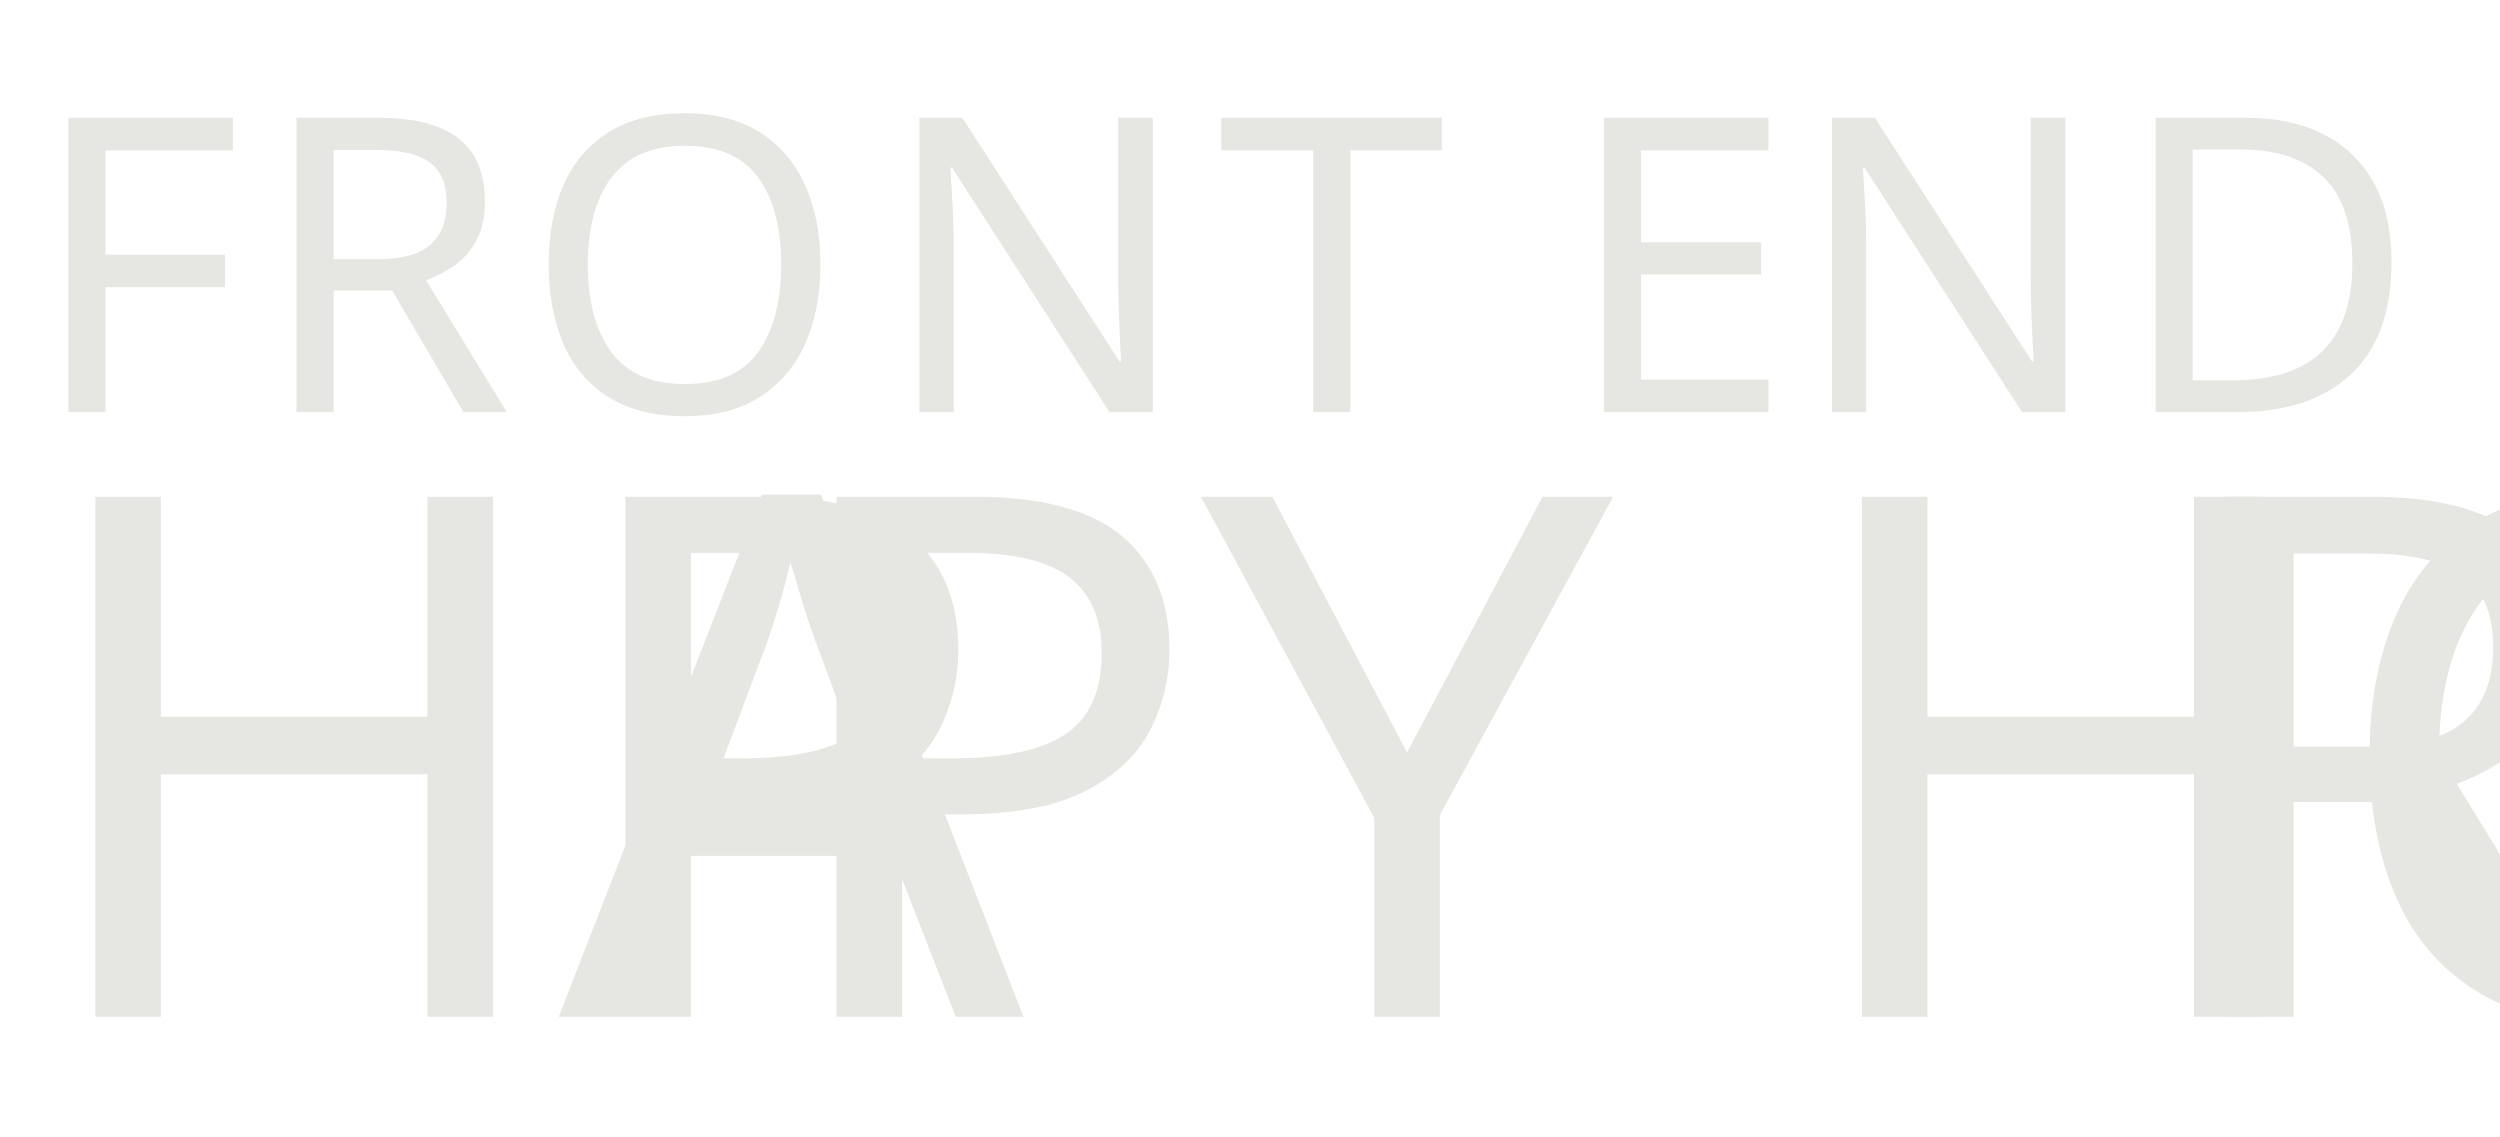
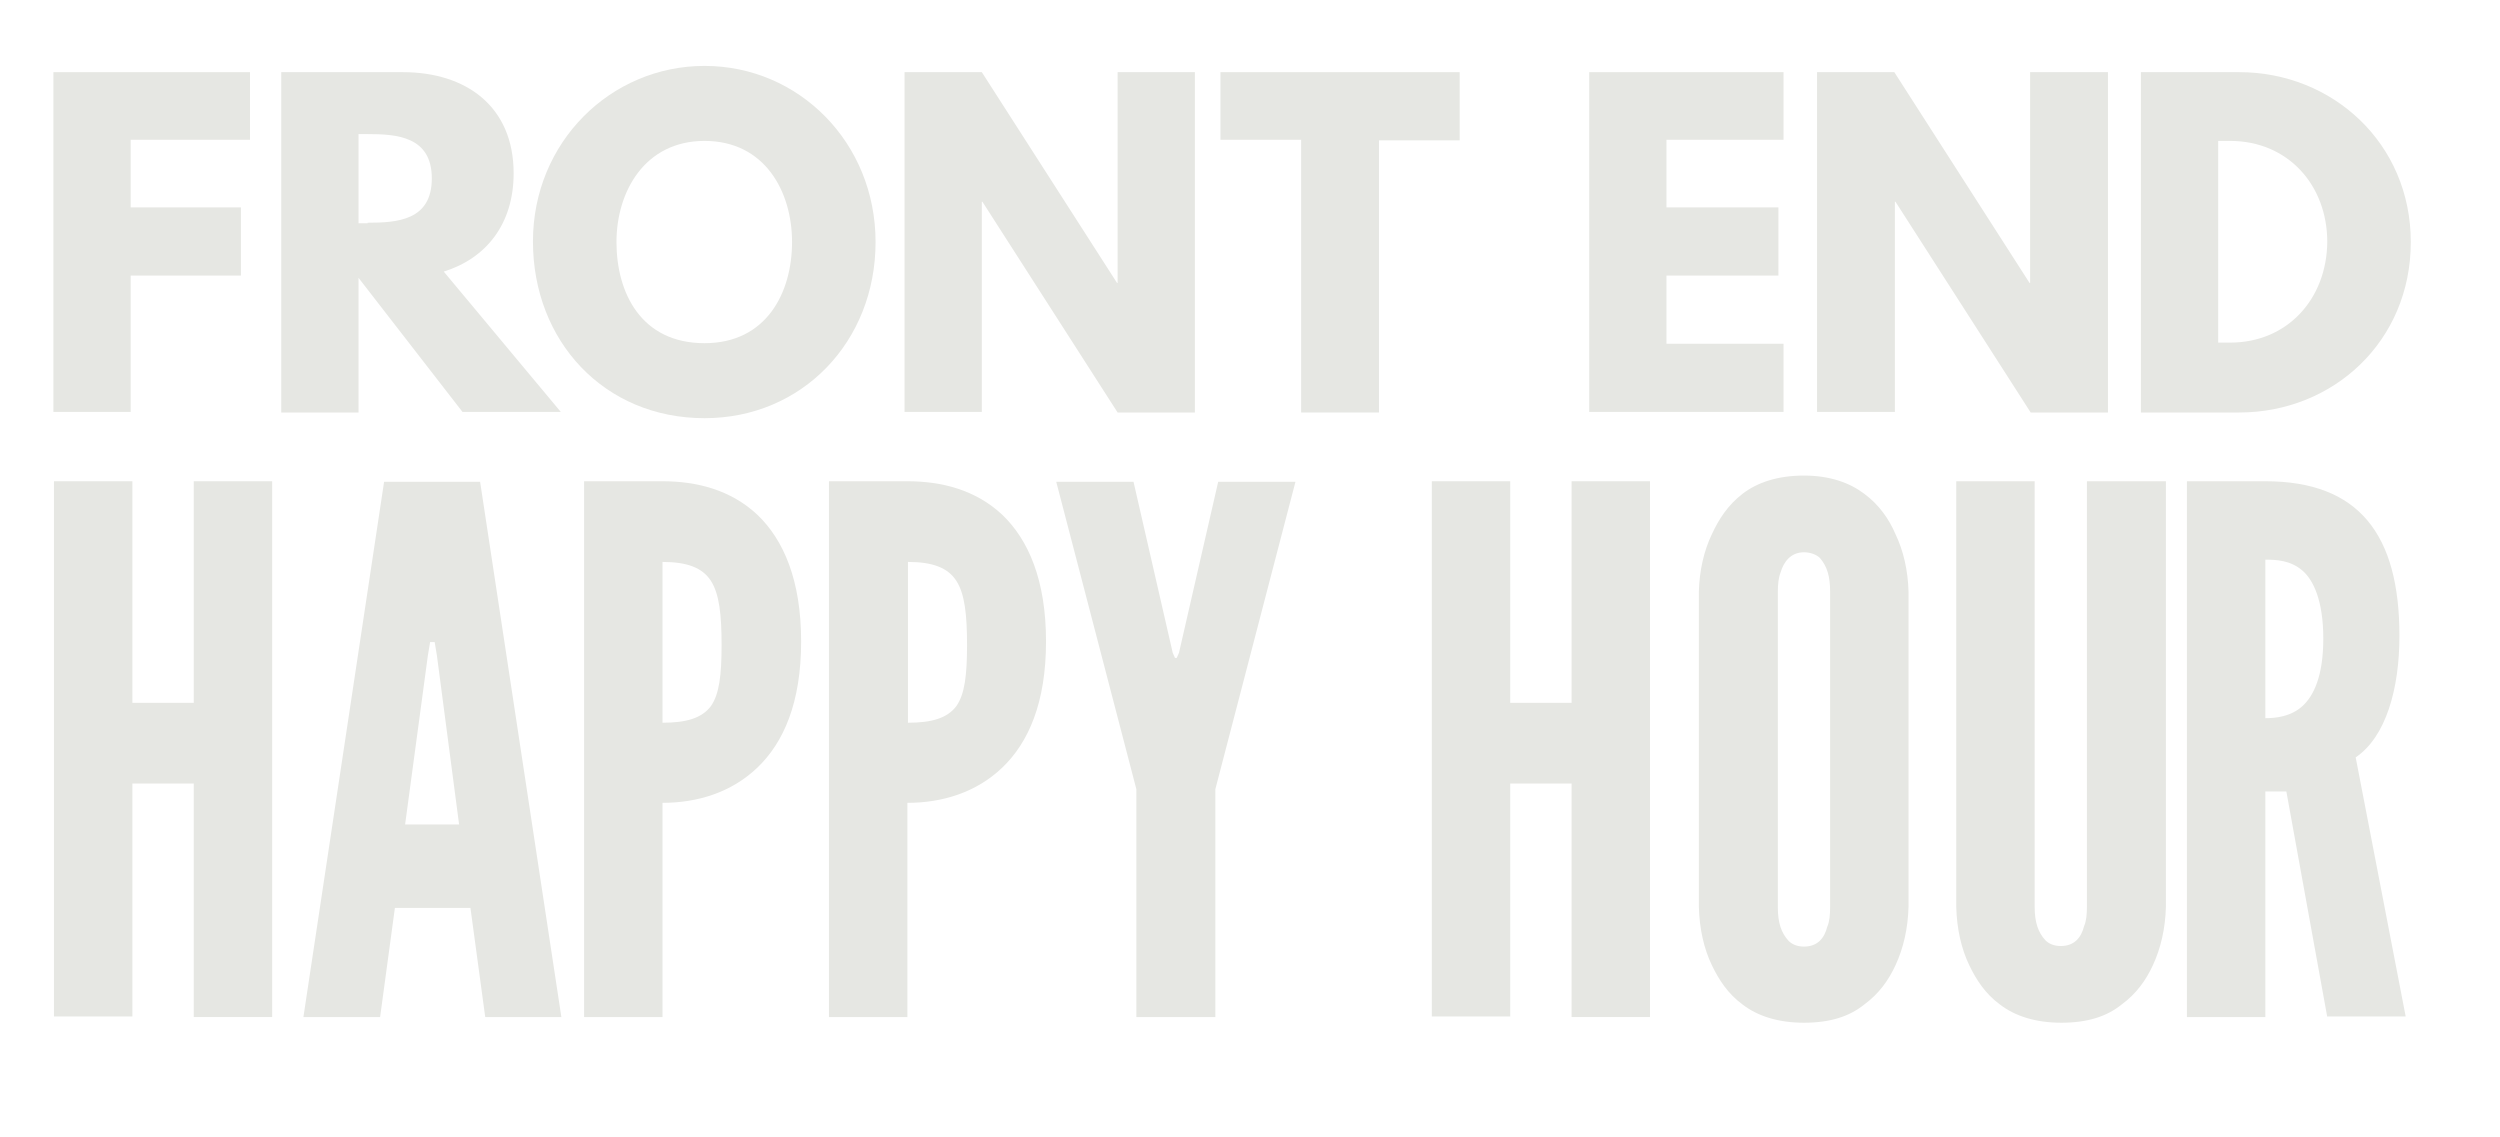
- <svg xmlns="http://www.w3.org/2000/svg" xmlns:xlink="http://www.w3.org/1999/xlink" version="1.1" id="Layer_1" x="0px" y="0px" viewBox="0 0 440 200" style="enable-background:new 0 0 440 200; max-width: 100%;" xml:space="preserve">
+ <svg xmlns="http://www.w3.org/2000/svg" xmlns:xlink="http://www.w3.org/1999/xlink" version="1.1" id="Layer_1" x="0px" y="0px" viewBox="0 0 440 200" style="enable-background:new 0 0 440 200; max-width:100%;" xml:space="preserve">
  <style type="text/css">
- 	.st0{clip-path:url(#XMLID_2_);}
+ 	.st0{clip-path:url(#SVGID_2_);}
	.st1{fill:#E6E7E3;}
- 	.st2{font-family:'LeagueSpartan-Bold';}
- 	.st3{font-size:72.562px;}
- 	.st4{letter-spacing:-1;}
- 	.st5{font-family:'LeagueGothic-Regular';}
- 	.st6{font-size:128.193px;}
+ 	.st2{clip-path:url(#SVGID_4_);}
+ 	.st3{clip-path:url(#SVGID_6_);}
+ 	.st4{clip-path:url(#SVGID_8_);}
+ 	.st5{clip-path:url(#SVGID_10_);}
+ 	.st6{clip-path:url(#SVGID_12_);}
+ 	.st7{clip-path:url(#SVGID_14_);}
+ 	.st8{clip-path:url(#SVGID_16_);}
+ 	.st9{clip-path:url(#SVGID_18_);}
+ 	.st10{clip-path:url(#SVGID_20_);}
+ 	.st11{clip-path:url(#SVGID_22_);}
</style>
-   <g id="XMLID_43_">
-     <defs>
-       <rect id="XMLID_54_" x="-332.4" y="-616.8" width="1088.4" height="1088.4" />
-     </defs>
-     <clipPath id="XMLID_2_">
-       <use xlink:href="#XMLID_54_" style="overflow:visible;" />
-     </clipPath>
-     <g id="XMLID_44_" class="st0">
-       <text transform="matrix(1 0 0 1 5.0002 72.5344)" class="st1 st2 st3">F</text>
+   <g>
+     <g>
+       <defs>
+         <rect id="SVGID_1_" x="-332.4" y="-616.8" width="1088.4" height="1088.4" />
+       </defs>
+       <clipPath id="SVGID_2_">
+         <use xlink:href="#SVGID_1_" style="overflow:visible;" />
+       </clipPath>
+       <g class="st0">
+         <path class="st1" d="M44,24.6H23v11.9h19.4v12H23v24H9.4V12.7H44V24.6z" />
+       </g>
    </g>
-     <g id="XMLID_45_" class="st0">
-       <text transform="matrix(1 0 0 1 45.1496 72.5344)" class="st1 st2 st3">R</text>
+     <g>
+       <defs>
+         <rect id="SVGID_3_" x="-332.4" y="-616.8" width="1088.4" height="1088.4" />
+       </defs>
+       <clipPath id="SVGID_4_">
+         <use xlink:href="#SVGID_3_" style="overflow:visible;" />
+       </clipPath>
+       <g class="st2">
+         <defs>
+           <rect id="SVGID_5_" x="49.5" y="12.7" width="49.3" height="59.9" />
+         </defs>
+         <clipPath id="SVGID_6_">
+           <use xlink:href="#SVGID_5_" style="overflow:visible;" />
+         </clipPath>
+         <g class="st3">
+           <path class="st1" d="M70.9,12.7c11.1,0,19.5,6,19.5,17.8c0,9-4.9,15-12.3,17.3l20.6,24.7H81.4L63.1,48.9v23.7H49.5V12.7H70.9z       M64.7,39.2c5.2,0,11.3-0.4,11.3-7.8s-6.2-7.8-11.3-7.8h-1.6v15.7H64.7z" />
+         </g>
+       </g>
    </g>
-     <g id="XMLID_46_" class="st0">
-       <text transform="matrix(1 0 0 1 92.1467 72.5344)" class="st1 st2 st3">O</text>
+     <g>
+       <defs>
+         <rect id="SVGID_7_" x="-332.4" y="-616.8" width="1088.4" height="1088.4" />
+       </defs>
+       <clipPath id="SVGID_8_">
+         <use xlink:href="#SVGID_7_" style="overflow:visible;" />
+       </clipPath>
+       <g class="st4">
+         <path class="st1" d="M124,11.6c16.6,0,30.1,13.5,30.1,31S141.2,73.6,124,73.6c-17.7,0-30.2-13.6-30.2-31.1S107.5,11.6,124,11.6z      M124,60.4c10.9,0,15.4-8.9,15.4-17.8s-4.8-17.8-15.4-17.8c-10.5,0-15.5,8.9-15.5,17.8S112.8,60.4,124,60.4z" />
+       </g>
    </g>
-     <g id="XMLID_47_" class="st0">
-       <text transform="matrix(1 0 0 1 154.7912 72.5344)" class="st1 st2 st3">N</text>
+     <g>
+       <defs>
+         <rect id="SVGID_9_" x="-332.4" y="-616.8" width="1088.4" height="1088.4" />
+       </defs>
+       <clipPath id="SVGID_10_">
+         <use xlink:href="#SVGID_9_" style="overflow:visible;" />
+       </clipPath>
+       <g class="st5">
+         <path class="st1" d="M172.8,72.5h-13.6V12.7h13.6l23.8,37.1h0.1V12.7h13.6v59.9h-13.6l-23.8-37.1h-0.1V72.5z" />
+       </g>
    </g>
-     <g id="XMLID_48_" class="st0">
-       <text transform="matrix(1 0 0 1 214.219 72.5344)" class="st1 st2 st3">T</text>
+     <g>
+       <defs>
+         <rect id="SVGID_11_" x="-332.4" y="-616.8" width="1088.4" height="1088.4" />
+       </defs>
+       <clipPath id="SVGID_12_">
+         <use xlink:href="#SVGID_11_" style="overflow:visible;" />
+       </clipPath>
+       <g class="st6">
+         <path class="st1" d="M214.8,12.7h42.1v12h-14.2v47.9H229V24.6h-14.2V12.7z" />
+       </g>
    </g>
-     <g id="XMLID_49_" class="st0">
-       <text transform="matrix(1 0 0 1 257.468 72.5344)">
-         <tspan x="0" y="0" class="st1 st2 st3 st4"> </tspan>
-         <tspan x="17.8" y="0" class="st1 st2 st3">E</tspan>
-       </text>
+     <g>
+       <defs>
+         <rect id="SVGID_13_" x="-332.4" y="-616.8" width="1088.4" height="1088.4" />
+       </defs>
+       <clipPath id="SVGID_14_">
+         <use xlink:href="#SVGID_13_" style="overflow:visible;" />
+       </clipPath>
+       <g class="st7">
+         <path class="st1" d="M313.9,24.6h-20.6v11.9H313v12h-19.7v12h20.6v12h-34.2V12.7h34.2V24.6z" />
+       </g>
    </g>
-     <g id="XMLID_50_" class="st0">
-       <text transform="matrix(1 0 0 1 315.3957 72.5344)" class="st1 st2 st3">N</text>
+     <g>
+       <defs>
+         <rect id="SVGID_15_" x="-332.4" y="-616.8" width="1088.4" height="1088.4" />
+       </defs>
+       <clipPath id="SVGID_16_">
+         <use xlink:href="#SVGID_15_" style="overflow:visible;" />
+       </clipPath>
+       <g class="st8">
+         <path class="st1" d="M333.4,72.5h-13.6V12.7h13.6l23.8,37.1h0.1V12.7H371v59.9h-13.6l-23.8-37.1h-0.1V72.5z" />
+       </g>
    </g>
-     <g id="XMLID_51_" class="st0">
-       <text transform="matrix(1 0 0 1 372.3576 72.5344)" class="st1 st2 st3">D</text>
+     <g>
+       <defs>
+         <rect id="SVGID_17_" x="-332.4" y="-616.8" width="1088.4" height="1088.4" />
+       </defs>
+       <clipPath id="SVGID_18_">
+         <use xlink:href="#SVGID_17_" style="overflow:visible;" />
+       </clipPath>
+       <g class="st9">
+         <path class="st1" d="M394.1,12.7c16.4,0,30.2,12.5,30.2,29.9c0,17.5-13.7,30-30.2,30h-17.3V12.7H394.1z M392.5,60.3     c10.1,0,17-7.7,17.1-17.7c0-10-6.9-17.8-17.1-17.8h-2.1v35.5H392.5z" />
+       </g>
    </g>
-     <g id="XMLID_52_" class="st0">
-       <text transform="matrix(1 0 0 1 4.3488 178.9592)">
-         <tspan x="0" y="0" class="st1 st5 st6 st4">HA</tspan>
-         <tspan x="93.3" y="0" class="st1 st5 st6">P</tspan>
-       </text>
+     <g>
+       <defs>
+         <rect id="SVGID_19_" x="-332.4" y="-616.8" width="1088.4" height="1088.4" />
+       </defs>
+       <clipPath id="SVGID_20_">
+         <use xlink:href="#SVGID_19_" style="overflow:visible;" />
+       </clipPath>
+       <g class="st10">
+         <path class="st1" d="M34.1,137.9H23.3v41H9.5V84.7h13.8v39h10.8v-39h13.8V179H34.1V137.9z" />
+         <path class="st1" d="M53.4,179l14.2-94.2h16.9L98.8,179H85.4l-2.6-19.2H69.5L66.9,179H53.4z M76.9,115.4l-0.4-2.4h-0.8l-0.4,2.4     l-4,29.7h9.5L76.9,115.4z" />
+       </g>
+       <g class="st10">
+         <path class="st1" d="M102.8,84.7h13.8c6,0,12,1.5,16.7,5.9c4.6,4.4,7.7,11.5,7.7,22.3c0,10.8-3.1,17.8-7.7,22.2     c-4.6,4.4-10.6,6.2-16.7,6.2V179h-13.8V84.7z M116.6,127.2c4.2,0,6.9-0.8,8.5-2.9c1.5-2.1,1.9-5.5,1.9-10.8s-0.4-9-1.9-11.3     s-4.2-3.3-8.5-3.3V127.2z" />
+       </g>
    </g>
-     <g id="XMLID_53_" class="st0">
-       <text transform="matrix(1 0 0 1 140.8069 178.9592)">
-         <tspan x="-6" y="0" class="st1 st5 st6 st4">PY HOU</tspan>
-         <tspan x="238.9" y="0" class="st1 st5 st6">R</tspan>
-       </text>
+     <g>
+       <defs>
+         <rect id="SVGID_21_" x="-332.4" y="-616.8" width="1088.4" height="1088.4" />
+       </defs>
+       <clipPath id="SVGID_22_">
+         <use xlink:href="#SVGID_21_" style="overflow:visible;" />
+       </clipPath>
+       <g class="st11">
+         <path class="st1" d="M145.9,84.7h13.8c6,0,12,1.5,16.7,5.9c4.6,4.4,7.7,11.5,7.7,22.3c0,10.8-3.1,17.8-7.7,22.2     c-4.6,4.4-10.6,6.2-16.7,6.2V179h-13.8V84.7z M159.8,127.2c4.2,0,6.9-0.8,8.5-2.9c1.5-2.1,1.9-5.5,1.9-10.8s-0.4-9-1.9-11.3     s-4.2-3.3-8.5-3.3V127.2z" />
+         <path class="st1" d="M206.4,114.9l0.4,0.9h0.3l0.4-0.9l6.9-30.1H228l-14.1,54.1V179H200v-40.1l-14.1-54.1h13.6L206.4,114.9z" />
+         <path class="st1" d="M276.6,137.9h-10.8v41h-13.8V84.7h13.8v39h10.8v-39h13.8V179h-13.8V137.9z" />
+         <path class="st1" d="M335.9,159.6c-0.1,3.8-0.9,7.3-2.3,10.3c-1.2,2.6-2.9,5-5.5,6.9c-2.6,2.1-6,3.2-10.6,3.2s-8.2-1.2-10.8-3.2     c-2.6-1.9-4.2-4.4-5.4-6.9c-1.4-2.9-2.2-6.4-2.3-10.3v-55.5c0.1-3.7,0.9-7.2,2.3-10.1c1.2-2.6,2.8-5.1,5.4-7.1s6.2-3.2,10.8-3.2     s8.1,1.3,10.6,3.2c2.6,1.9,4.4,4.5,5.5,7.1c1.4,2.9,2.2,6.4,2.3,10.1V159.6z M322.1,104.1c0-2.6-0.5-4.4-1.8-5.9     c-0.6-0.6-1.7-1-2.8-1c-2.4,0-3.6,1.8-4.1,3.5c-0.4,1-0.5,2.2-0.5,3.5v55.5c0,2.7,0.6,4.5,1.9,5.9c0.6,0.6,1.5,1,2.7,1     c2.4,0,3.6-1.5,4.1-3.5c0.4-0.9,0.5-2.1,0.5-3.5V104.1z" />
+         <path class="st1" d="M381.2,84.7v74.9c-0.1,3.8-0.9,7.3-2.3,10.3c-1.2,2.6-2.9,5-5.5,6.9c-2.6,2.1-6,3.2-10.6,3.2     c-4.6,0-8.2-1.2-10.8-3.2c-2.6-1.9-4.2-4.4-5.4-6.9c-1.4-2.9-2.2-6.4-2.3-10.3V84.7h13.8v74.9c0,2.7,0.6,4.5,1.9,5.9     c0.6,0.6,1.5,1,2.7,1c2.4,0,3.6-1.5,4.1-3.5c0.4-0.9,0.5-2.1,0.5-3.5V84.7H381.2z" />
+       </g>
+       <g class="st11">
+         <path class="st1" d="M409.6,179l-7.2-39.7h-3.7V179h-13.8V84.7h13.8c16.5,0,23.6,9.4,23.6,27.2c0,9.4-2.4,17.8-7.7,21.4l8.8,45.6     H409.6z M398.7,126.4c1.9,0,4.5-0.3,6.5-2.1s3.7-5.3,3.7-11.9s-1.7-10.3-3.7-12c-2.1-1.8-4.6-1.9-6.5-1.9V126.4z" />
+       </g>
    </g>
  </g>
</svg>
